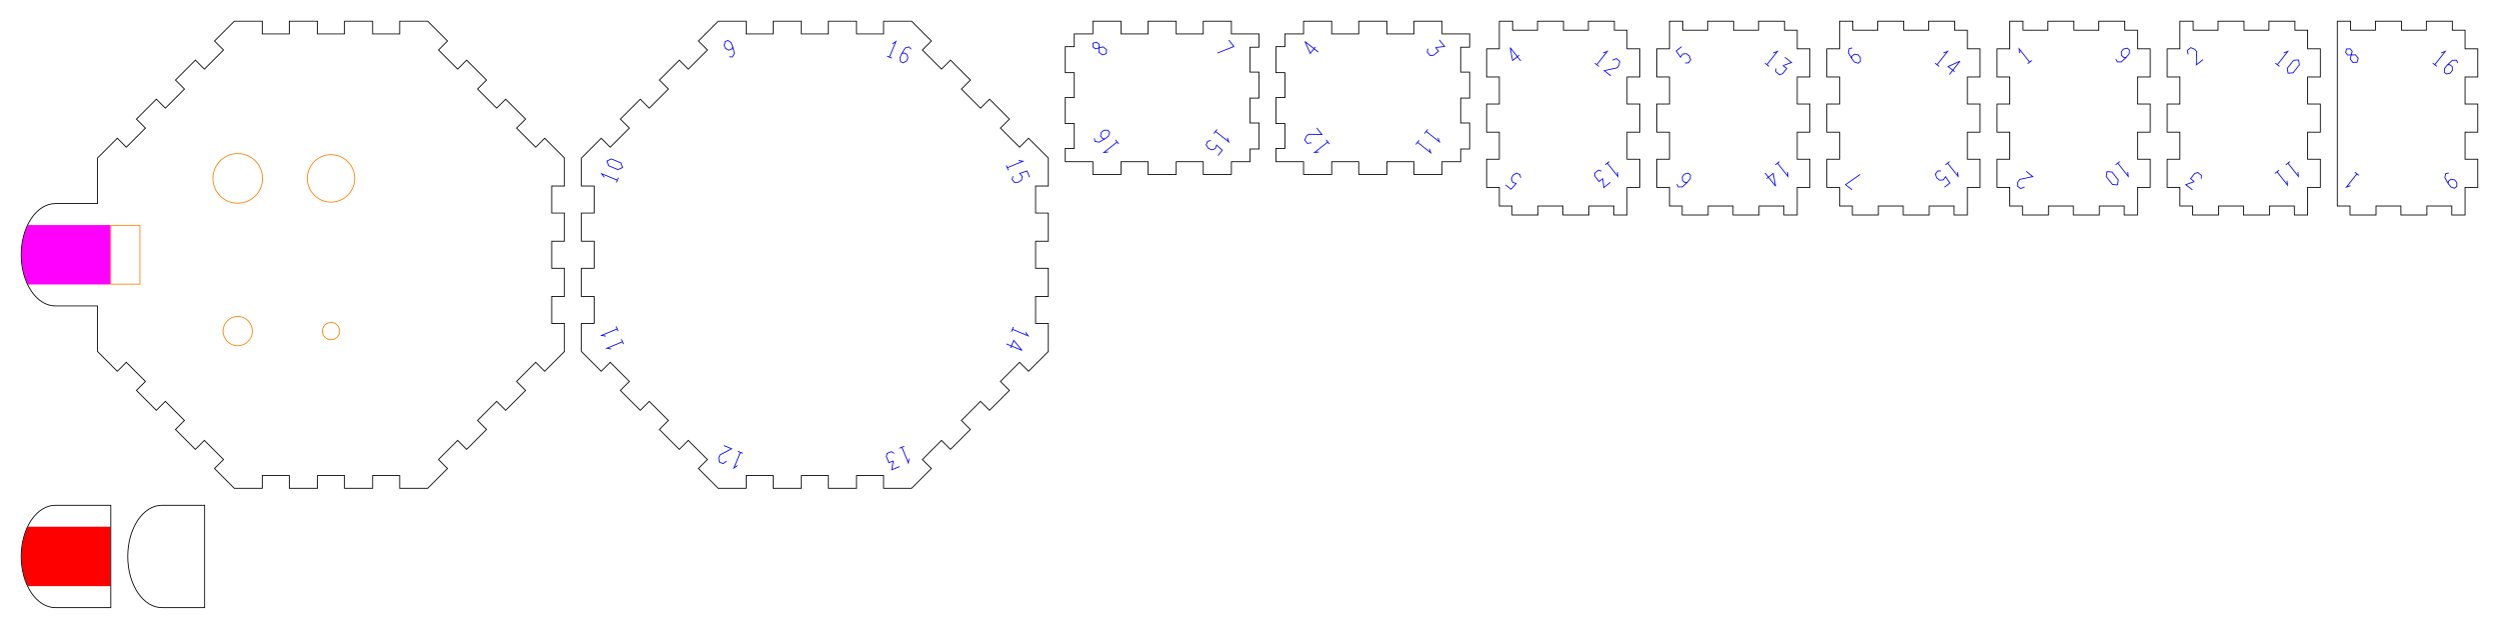
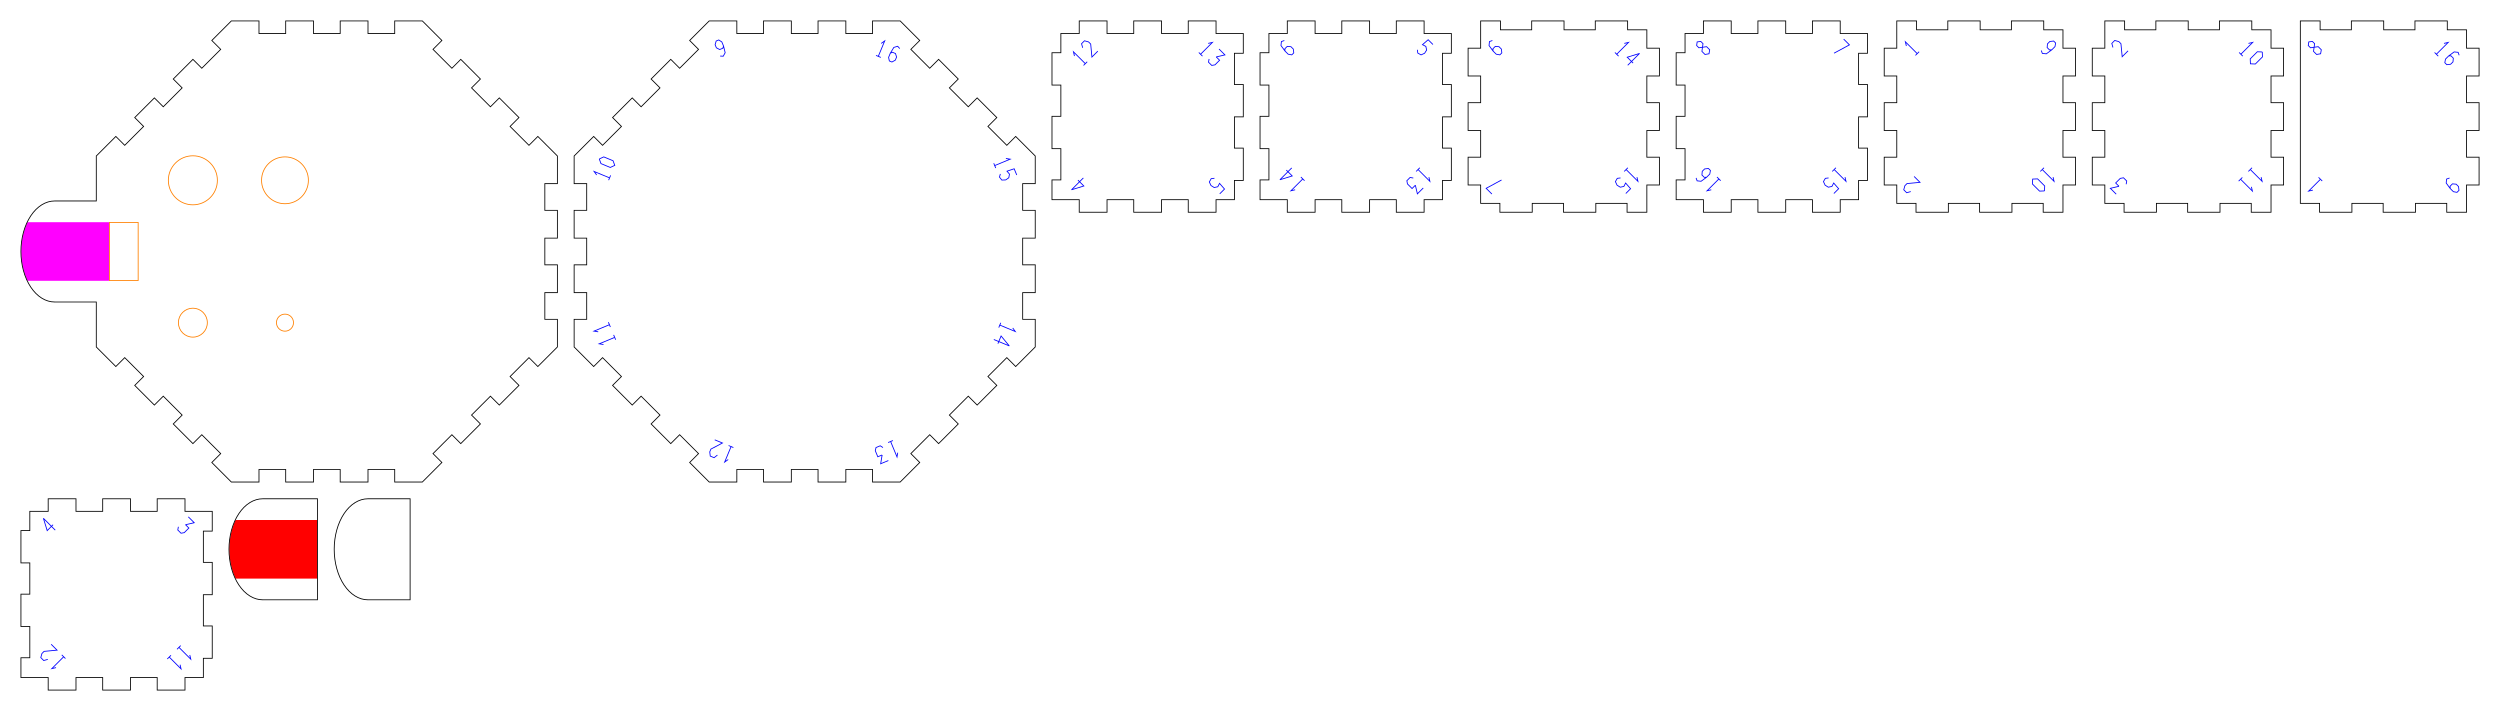
- <svg xmlns="http://www.w3.org/2000/svg" width="589.43mm" height="148.26mm" viewBox="0 0 589.43 148.26">
+ <svg xmlns="http://www.w3.org/2000/svg" width="597.11mm" height="169.82mm" viewBox="0 0 597.11 169.82">
  <g fill="#ff0000" stroke="none">
-     <path d="M 26.065,124.195 L 26.065,138.195 L 6.567,138.195 L 6.390,137.810 L 6.224,137.416 L 6.068,137.012 L 5.922,136.599 L 5.787,136.178 L 5.663,135.749 L 5.551,135.314 L 5.450,134.872 L 5.360,134.425 L 5.282,133.972 L 5.216,133.516 L 5.162,133.056 L 5.119,132.593 L 5.089,132.128 L 5.071,131.662 L 5.065,131.195 L 5.071,130.728 L 5.089,130.262 L 5.119,129.797 L 5.162,129.334 L 5.216,128.874 L 5.282,128.418 L 5.360,127.965 L 5.450,127.518 L 5.551,127.076 L 5.663,126.641 L 5.787,126.212 L 5.922,125.791 L 6.068,125.378 L 6.224,124.974 L 6.390,124.580 L 6.567,124.195 Z" />
+     <path d="M 75.758,124.195 L 75.758,138.195 L 56.261,138.195 L 56.084,137.810 L 55.917,137.416 L 55.761,137.012 L 55.616,136.599 L 55.481,136.178 L 55.357,135.749 L 55.244,135.314 L 55.143,134.872 L 55.054,134.425 L 54.976,133.972 L 54.910,133.516 L 54.855,133.056 L 54.813,132.593 L 54.783,132.128 L 54.765,131.662 L 54.758,131.195 L 54.765,130.728 L 54.783,130.262 L 54.813,129.797 L 54.855,129.334 L 54.910,128.874 L 54.976,128.418 L 55.054,127.965 L 55.143,127.518 L 55.244,127.076 L 55.357,126.641 L 55.481,126.212 L 55.616,125.791 L 55.761,125.378 L 55.917,124.974 L 56.084,124.580 L 56.261,124.195 Z" />
  </g>
  <g fill="#ff00ff" stroke="none">
    <path d="M 26.065,53.065 L 26.065,67.065 L 6.567,67.065 L 6.390,66.680 L 6.224,66.286 L 6.068,65.882 L 5.922,65.469 L 5.787,65.048 L 5.663,64.619 L 5.551,64.184 L 5.450,63.742 L 5.360,63.295 L 5.282,62.842 L 5.216,62.386 L 5.162,61.926 L 5.119,61.463 L 5.089,60.998 L 5.071,60.532 L 5.065,60.065 L 5.071,59.598 L 5.089,59.132 L 5.119,58.667 L 5.162,58.204 L 5.216,57.744 L 5.282,57.288 L 5.360,56.835 L 5.450,56.388 L 5.551,55.946 L 5.663,55.511 L 5.787,55.082 L 5.922,54.661 L 6.068,54.248 L 6.224,53.844 L 6.390,53.450 L 6.567,53.065 Z" />
  </g>
  <g fill="none" stroke="#0000ff" stroke-width="0.2">
    <path d="M 172.002,13.388 L 172.743,13.427 L 173.201,12.588 L 172.817,11.015 L 172.404,10.017 L 171.670,9.542 L 171.052,9.798 L 170.800,10.682 L 171.106,11.421 L 171.894,11.831 L 172.627,11.527 L 172.817,11.015" />
    <path d="M 210.466,10.373 L 211.307,9.769 L 209.776,13.464" />
    <path d="M 209.226,13.236 L 210.372,13.711" />
    <path d="M 214.902,11.604 L 214.406,11.052 L 213.489,11.322 L 212.648,12.705 L 212.234,13.703 L 212.417,14.558 L 213.036,14.814 L 213.838,14.367 L 214.144,13.628 L 213.878,12.782 L 213.144,12.478 L 212.648,12.705" />
    <path d="M 240.252,37.847 L 241.274,38.014 L 237.579,39.545" />
    <path d="M 237.351,38.995 L 237.825,40.141" />
    <path d="M 242.843,41.801 L 242.226,40.311 L 240.515,40.886 L 241.106,41.580 L 240.947,42.452 L 240.210,42.972 L 239.274,43.010 L 238.720,42.300 L 238.926,41.544" />
    <path d="M 241.887,78.336 L 242.491,79.177 L 238.796,77.646" />
    <path d="M 239.024,77.096 L 238.549,78.242" />
    <path d="M 237.370,81.089 L 241.065,82.620 L 239.103,80.250 L 238.344,82.083" />
    <path d="M 214.413,108.122 L 214.246,109.144 L 212.715,105.449" />
    <path d="M 213.265,105.221 L 212.119,105.695" />
    <path d="M 212.178,110.001 L 210.345,110.760 L 210.687,108.670" />
    <path d="M 210.687,108.670 L 209.656,109.097 L 209.059,107.656 L 209.226,106.894 L 210.235,106.476 L 210.892,106.897" />
    <path d="M 173.924,109.757 L 173.083,110.361 L 174.614,106.666" />
    <path d="M 175.164,106.894 L 174.018,106.419" />
    <path d="M 171.352,108.692 L 170.557,109.315 L 169.640,108.935 L 169.519,107.933 L 169.794,107.267 L 172.546,105.809 L 170.713,105.050" />
    <path d="M 144.138,82.283 L 143.116,82.116 L 146.811,80.585" />
    <path d="M 147.039,81.135 L 146.565,79.989" />
    <path d="M 142.882,79.253 L 141.861,79.085 L 145.556,77.555" />
    <path d="M 145.784,78.105 L 145.309,76.959" />
    <path d="M 142.503,41.794 L 141.899,40.953 L 145.594,42.484" />
    <path d="M 145.366,43.034 L 145.841,41.888" />
    <path d="M 143.135,37.968 L 144.206,37.473 L 146.423,38.391 L 146.830,39.499 L 145.759,39.995 L 143.542,39.077 L 143.135,37.968" />
-     <path d="M 259.211,11.295 L 258.372,11.517 L 257.776,11.046 L 257.798,10.179 L 258.637,9.957 L 259.233,10.428 L 259.211,11.295 L 259.190,12.290 L 260.006,12.934 L 260.937,12.659 L 260.990,11.689 L 260.174,11.044 L 259.211,11.295" />
-     <path d="M 289.831,9.440 L 291.030,10.957 L 287.153,12.503" />
-     <path d="M 289.480,32.489 L 289.832,33.463 L 286.693,30.983" />
-     <path d="M 287.062,30.516 L 286.294,31.489" />
-     <path d="M 287.291,36.679 L 288.291,35.414 L 286.955,34.201 L 286.637,35.055 L 285.799,35.342 L 284.985,34.952 L 284.495,34.153 L 284.844,33.323 L 285.605,33.134" />
-     <path d="M 261.382,35.841 L 260.353,35.959 L 263.492,33.479" />
-     <path d="M 263.861,33.946 L 263.092,32.973" />
-     <path d="M 258.110,32.603 L 258.274,33.327 L 259.206,33.539 L 260.615,32.741 L 261.462,32.072 L 261.720,31.236 L 261.305,30.711 L 260.386,30.710 L 259.759,31.206 L 259.579,32.075 L 260.071,32.697 L 260.615,32.741" />
-     <path d="M 310.938,12.270 L 307.799,9.790 L 309.042,12.605 L 310.272,11.048" />
-     <path d="M 339.494,9.401 L 340.724,10.957 L 338.619,11.198" />
-     <path d="M 338.619,11.198 L 339.311,12.073 L 338.087,13.040 L 337.308,13.087 L 336.632,12.231 L 336.857,11.484" />
-     <path d="M 339.173,32.489 L 339.525,33.463 L 336.387,30.983" />
-     <path d="M 336.756,30.516 L 335.987,31.489" />
-     <path d="M 337.140,35.063 L 337.492,36.037 L 334.353,33.557" />
-     <path d="M 334.722,33.090 L 333.954,34.063" />
-     <path d="M 311.076,35.841 L 310.047,35.959 L 313.185,33.479" />
-     <path d="M 313.554,33.946 L 312.786,32.973" />
-     <path d="M 309.350,33.657 L 308.352,33.813 L 307.737,33.035 L 308.120,32.100 L 308.685,31.654 L 311.798,31.723 L 310.568,30.166" />
-     <path d="M 358.695,14.370 L 356.215,11.231 L 356.773,14.257 L 358.330,13.027" />
-     <path d="M 378.136,12.474 L 379.110,12.121 L 376.630,15.260" />
-     <path d="M 376.163,14.891 L 377.136,15.660" />
-     <path d="M 380.321,14.200 L 381.256,13.817 L 382.034,14.432 L 381.878,15.430 L 381.431,15.995 L 378.387,16.648 L 379.943,17.878" />
-     <path d="M 381.488,40.571 L 381.606,41.600 L 379.126,38.461" />
-     <path d="M 379.593,38.093 L 378.620,38.861" />
-     <path d="M 379.849,42.988 L 378.293,44.218 L 378.052,42.114" />
-     <path d="M 378.052,42.114 L 377.177,42.805 L 376.210,41.581 L 376.163,40.802 L 377.019,40.126 L 377.766,40.351" />
-     <path d="M 355.145,43.617 L 356.410,44.616 L 357.623,43.281 L 356.768,42.962 L 356.482,42.125 L 356.872,41.311 L 357.671,40.820 L 358.500,41.170 L 358.689,41.931" />
-     <path d="M 396.637,11.000 L 395.372,12.000 L 396.391,13.489 L 396.898,12.731 L 397.780,12.647 L 398.481,13.214 L 398.774,14.104 L 398.241,14.831 L 397.457,14.839" />
-     <path d="M 418.266,12.474 L 419.240,12.121 L 416.760,15.260" />
-     <path d="M 416.293,14.891 L 417.266,15.660" />
-     <path d="M 420.996,13.509 L 422.553,14.739 L 420.561,15.460" />
-     <path d="M 420.561,15.460 L 421.437,16.152 L 420.470,17.376 L 419.723,17.601 L 418.867,16.925 L 418.913,16.146" />
-     <path d="M 421.618,40.571 L 421.736,41.600 L 419.256,38.461" />
-     <path d="M 419.723,38.093 L 418.750,38.861" />
-     <path d="M 416.332,40.772 L 418.812,43.910 L 418.254,40.884 L 416.698,42.114" />
-     <path d="M 395.532,43.412 L 395.859,44.078 L 396.815,44.069 L 398.001,42.967 L 398.671,42.120 L 398.728,41.247 L 398.202,40.832 L 397.308,41.043 L 396.812,41.671 L 396.838,42.558 L 397.461,43.050 L 398.001,42.967" />
-     <path d="M 436.907,11.298 L 436.183,11.462 L 435.972,12.394 L 436.769,13.803 L 437.438,14.650 L 438.274,14.908 L 438.799,14.493 L 438.801,13.574 L 438.305,12.946 L 437.436,12.766 L 436.813,13.258 L 436.769,13.803" />
-     <path d="M 458.396,12.474 L 459.370,12.121 L 456.890,15.260" />
-     <path d="M 456.423,14.891 L 457.396,15.660" />
-     <path d="M 459.814,17.570 L 462.294,14.432 L 459.479,15.674 L 461.036,16.904" />
-     <path d="M 461.748,40.571 L 461.866,41.600 L 459.386,38.461" />
-     <path d="M 459.853,38.093 L 458.880,38.861" />
-     <path d="M 458.650,44.141 L 459.915,43.142 L 458.896,41.652 L 458.389,42.410 L 457.507,42.495 L 456.806,41.927 L 456.514,41.037 L 457.046,40.310 L 457.830,40.303" />
-     <path d="M 436.826,44.739 L 435.308,43.540 L 438.722,41.139" />
-     <path d="M 476.372,12.536 L 476.255,11.508 L 478.735,14.646" />
-     <path d="M 478.268,15.015 L 479.241,14.247" />
-     <path d="M 499.084,13.934 L 499.411,14.600 L 500.367,14.591 L 501.553,13.489 L 502.223,12.642 L 502.280,11.769 L 501.754,11.354 L 500.860,11.565 L 500.364,12.193 L 500.390,13.080 L 501.013,13.572 L 501.553,13.489" />
-     <path d="M 501.878,40.571 L 501.996,41.600 L 499.516,38.461" />
-     <path d="M 499.983,38.093 L 499.010,38.861" />
-     <path d="M 499.461,43.603 L 498.284,43.513 L 496.796,41.630 L 496.981,40.464 L 498.158,40.554 L 499.646,42.437 L 499.461,43.603" />
-     <path d="M 477.540,44.080 L 476.605,44.463 L 475.827,43.848 L 475.983,42.850 L 476.430,42.285 L 479.474,41.631 L 477.918,40.401" />
-     <path d="M 516.113,12.844 L 515.957,11.846 L 516.735,11.231 L 517.670,11.614 L 518.116,12.179 L 518.048,15.292 L 519.604,14.062" />
-     <path d="M 538.656,12.474 L 539.630,12.121 L 537.150,15.260" />
-     <path d="M 536.683,14.891 L 537.656,15.660" />
-     <path d="M 542.165,14.124 L 542.350,15.290 L 540.862,17.173 L 539.685,17.263 L 539.500,16.097 L 540.988,14.214 L 542.165,14.124" />
-     <path d="M 542.008,40.571 L 542.126,41.600 L 539.646,38.461" />
-     <path d="M 540.113,38.093 L 539.140,38.861" />
-     <path d="M 539.435,42.605 L 539.552,43.633 L 537.072,40.495" />
-     <path d="M 537.539,40.126 L 536.566,40.895" />
-     <path d="M 517.124,44.770 L 515.568,43.540 L 517.559,42.820" />
-     <path d="M 517.559,42.820 L 516.684,42.128 L 517.651,40.904 L 518.398,40.678 L 519.254,41.355 L 519.207,42.134" />
-     <path d="M 554.592,12.951 L 553.725,12.973 L 553.254,12.377 L 553.476,11.538 L 554.343,11.516 L 554.814,12.112 L 554.592,12.951 L 554.341,13.914 L 554.986,14.730 L 555.956,14.677 L 556.231,13.746 L 555.587,12.930 L 554.592,12.951" />
-     <path d="M 575.786,12.474 L 576.760,12.121 L 574.280,15.260" />
-     <path d="M 573.813,14.891 L 574.786,15.660" />
-     <path d="M 579.719,14.867 L 579.392,14.201 L 578.436,14.211 L 577.250,15.312 L 576.580,16.160 L 576.523,17.032 L 577.048,17.447 L 577.942,17.236 L 578.438,16.608 L 578.412,15.721 L 577.790,15.229 L 577.250,15.312" />
-     <path d="M 577.589,40.776 L 576.865,40.940 L 576.654,41.872 L 577.451,43.281 L 578.120,44.128 L 578.956,44.386 L 579.481,43.971 L 579.483,43.052 L 578.987,42.424 L 578.118,42.244 L 577.495,42.736 L 577.451,43.281" />
-     <path d="M 554.411,43.772 L 553.437,44.124 L 555.917,40.986" />
-     <path d="M 556.384,41.355 L 555.411,40.586" />
+     <path d="M 256.624,13.385 L 256.388,12.377 L 259.216,15.206" />
+     <path d="M 258.796,15.626 L 259.672,14.750" />
+     <path d="M 258.593,11.417 L 258.321,10.444 L 259.023,9.742 L 259.996,10.014 L 260.505,10.523 L 260.799,13.623 L 262.202,12.220" />
+     <path d="M 288.568,10.364 L 289.576,10.128 L 286.748,12.956" />
+     <path d="M 286.327,12.536 L 287.204,13.412" />
+     <path d="M 291.159,11.711 L 292.562,13.114 L 290.500,13.597" />
+     <path d="M 290.500,13.597 L 291.289,14.386 L 290.186,15.490 L 289.418,15.626 L 288.646,14.855 L 288.783,14.087" />
+     <path d="M 291.325,46.293 L 292.465,45.153 L 291.280,43.792 L 290.864,44.604 L 289.999,44.791 L 289.236,44.309 L 288.842,43.459 L 289.286,42.675 L 290.064,42.576" />
+     <path d="M 258.752,42.500 L 255.924,45.328 L 258.864,44.422 L 257.461,43.019" />
+     <path d="M 306.755,9.680 L 306.056,9.927 L 305.954,10.877 L 306.910,12.184 L 307.674,12.948 L 308.533,13.106 L 309.007,12.633 L 308.901,11.720 L 308.335,11.154 L 307.451,11.077 L 306.890,11.638 L 306.910,12.184" />
+     <path d="M 342.246,10.628 L 341.106,9.488 L 339.746,10.674 L 340.558,11.089 L 340.744,11.955 L 340.262,12.717 L 339.412,13.112 L 338.629,12.668 L 338.530,11.890" />
+     <path d="M 341.283,42.308 L 341.519,43.316 L 338.691,40.488" />
+     <path d="M 339.111,40.067 L 338.235,40.944" />
+     <path d="M 339.936,44.899 L 338.533,46.302 L 338.050,44.240" />
+     <path d="M 338.050,44.240 L 337.261,45.029 L 336.157,43.926 L 336.021,43.158 L 336.792,42.386 L 337.560,42.523" />
+     <path d="M 309.339,45.329 L 308.331,45.566 L 311.159,42.737" />
+     <path d="M 311.580,43.158 L 310.703,42.281" />
+     <path d="M 308.524,40.102 L 305.696,42.931 L 308.636,42.024 L 307.233,40.621" />
+     <path d="M 356.449,9.680 L 355.749,9.927 L 355.647,10.877 L 356.603,12.184 L 357.367,12.948 L 358.227,13.106 L 358.700,12.633 L 358.595,11.720 L 358.029,11.154 L 357.145,11.077 L 356.584,11.638 L 356.603,12.184" />
+     <path d="M 387.955,10.364 L 388.963,10.128 L 386.135,12.956" />
+     <path d="M 385.714,12.536 L 386.591,13.412" />
+     <path d="M 388.770,15.591 L 391.598,12.763 L 388.658,13.669 L 390.061,15.072" />
+     <path d="M 390.976,42.308 L 391.213,43.316 L 388.384,40.488" />
+     <path d="M 388.805,40.067 L 387.928,40.944" />
+     <path d="M 388.315,46.214 L 389.454,45.075 L 388.269,43.714 L 387.853,44.526 L 386.988,44.712 L 386.225,44.231 L 385.831,43.380 L 386.275,42.597 L 387.053,42.498" />
+     <path d="M 356.328,46.345 L 354.960,44.978 L 358.630,42.991" />
+     <path d="M 406.628,11.287 L 405.769,11.411 L 405.232,10.873 L 405.355,10.015 L 406.214,9.891 L 406.751,10.429 L 406.628,11.287 L 406.491,12.273 L 407.226,13.008 L 408.183,12.843 L 408.349,11.886 L 407.613,11.150 L 406.628,11.287" />
+     <path d="M 440.353,9.348 L 441.721,10.716 L 438.051,12.703" />
+     <path d="M 440.670,42.308 L 440.906,43.316 L 438.078,40.488" />
+     <path d="M 438.498,40.067 L 437.622,40.944" />
+     <path d="M 438.008,46.214 L 439.148,45.075 L 437.963,43.714 L 437.547,44.526 L 436.681,44.712 L 435.919,44.231 L 435.525,43.380 L 435.969,42.597 L 436.747,42.498" />
+     <path d="M 408.726,45.329 L 407.718,45.566 L 410.546,42.737" />
+     <path d="M 410.967,43.158 L 410.090,42.281" />
+     <path d="M 405.098,42.494 L 405.346,43.194 L 406.296,43.295 L 407.603,42.339 L 408.366,41.576 L 408.525,40.716 L 408.051,40.242 L 407.139,40.348 L 406.573,40.914 L 406.496,41.798 L 407.057,42.359 L 407.603,42.339" />
+     <path d="M 455.320,10.988 L 455.084,9.979 L 457.912,12.808" />
+     <path d="M 457.491,13.229 L 458.368,12.352" />
+     <path d="M 487.550,12.056 L 487.797,12.755 L 488.747,12.857 L 490.054,11.901 L 490.818,11.137 L 490.976,10.278 L 490.502,9.804 L 489.590,9.910 L 489.024,10.476 L 488.947,11.360 L 489.508,11.921 L 490.054,11.901" />
+     <path d="M 490.363,42.308 L 490.600,43.316 L 487.771,40.488" />
+     <path d="M 488.192,40.067 L 487.315,40.944" />
+     <path d="M 488.315,45.601 L 487.136,45.649 L 485.439,43.952 L 485.487,42.772 L 486.666,42.724 L 488.363,44.421 L 488.315,45.601" />
+     <path d="M 456.372,45.758 L 455.399,46.030 L 454.698,45.328 L 454.969,44.355 L 455.478,43.846 L 458.578,43.552 L 457.175,42.149" />
+     <path d="M 504.663,11.338 L 504.391,10.365 L 505.093,9.664 L 506.066,9.935 L 506.575,10.444 L 506.869,13.544 L 508.272,12.142" />
+     <path d="M 537.036,10.364 L 538.044,10.128 L 535.215,12.956" />
+     <path d="M 534.795,12.536 L 535.671,13.412" />
+     <path d="M 540.328,12.412 L 540.376,13.592 L 538.679,15.289 L 537.500,15.241 L 537.452,14.061 L 539.149,12.364 L 540.328,12.412" />
+     <path d="M 540.057,42.308 L 540.293,43.316 L 537.465,40.488" />
+     <path d="M 537.885,40.067 L 537.009,40.944" />
+     <path d="M 537.737,44.628 L 537.974,45.636 L 535.145,42.807" />
+     <path d="M 535.566,42.386 L 534.689,43.263" />
+     <path d="M 505.443,46.380 L 504.041,44.978 L 506.102,44.494" />
+     <path d="M 506.102,44.494 L 505.313,43.705 L 506.416,42.602 L 507.185,42.465 L 507.956,43.236 L 507.819,44.005" />
+     <path d="M 552.708,11.287 L 551.850,11.411 L 551.312,10.873 L 551.435,10.015 L 552.294,9.891 L 552.832,10.429 L 552.708,11.287 L 552.571,12.273 L 553.307,13.008 L 554.264,12.843 L 554.429,11.886 L 553.694,11.150 L 552.708,11.287" />
+     <path d="M 583.729,10.364 L 584.737,10.128 L 581.909,12.956" />
+     <path d="M 581.488,12.536 L 582.365,13.412" />
+     <path d="M 587.356,13.200 L 587.109,12.500 L 586.159,12.398 L 584.852,13.354 L 584.088,14.118 L 583.930,14.978 L 584.404,15.451 L 585.316,15.345 L 585.882,14.780 L 585.959,13.895 L 585.398,13.334 L 584.852,13.354" />
+     <path d="M 585.059,42.516 L 584.359,42.763 L 584.257,43.713 L 585.213,45.020 L 585.977,45.784 L 586.837,45.942 L 587.310,45.469 L 587.205,44.556 L 586.639,43.990 L 585.755,43.913 L 585.194,44.474 L 585.213,45.020" />
+     <path d="M 552.408,45.407 L 551.400,45.644 L 554.229,42.815" />
+     <path d="M 554.650,43.236 L 553.773,42.360" />
+     <path d="M 13.194,126.622 L 10.365,123.794 L 11.271,126.734 L 12.674,125.331" />
+     <path d="M 44.978,123.443 L 46.380,124.846 L 44.318,125.330" />
+     <path d="M 44.318,125.330 L 45.108,126.119 L 44.005,127.222 L 43.236,127.359 L 42.465,126.587 L 42.602,125.819" />
+     <path d="M 45.329,156.438 L 45.566,157.446 L 42.737,154.618" />
+     <path d="M 43.158,154.197 L 42.281,155.074" />
+     <path d="M 43.010,158.758 L 43.246,159.766 L 40.418,156.937" />
+     <path d="M 40.839,156.516 L 39.962,157.393" />
+     <path d="M 13.385,159.459 L 12.377,159.696 L 15.206,156.867" />
+     <path d="M 15.626,157.288 L 14.750,156.411" />
+     <path d="M 11.417,157.491 L 10.444,157.762 L 9.742,157.061 L 10.014,156.088 L 10.523,155.578 L 13.623,155.284 L 12.220,153.881" />
  </g>
  <g fill="none" stroke="#ff8000" stroke-width="0.2">
    <path d="M 26.130,53.130 L 33.000,53.130 L 33.000,67.000 L 26.130,67.000 Z" />
-     <circle cx="78.065" cy="78.065" r="2.036" />
-     <circle cx="56.065" cy="78.065" r="3.456" />
-     <circle cx="56.065" cy="42.065" r="5.855" />
-     <circle cx="78.065" cy="42.065" r="5.593" />
+     <circle cx="68.065" cy="77.065" r="2.036" />
+     <circle cx="46.065" cy="77.065" r="3.456" />
+     <circle cx="46.065" cy="43.065" r="5.855" />
+     <circle cx="68.065" cy="43.065" r="5.593" />
  </g>
  <g fill="none" stroke="#000000" stroke-width="0.2">
    <path d="M 55.256,115.130 L 61.857,115.130 L 61.857,112.130 L 68.236,112.130 L 68.236,115.130 L 74.875,115.130 L 74.875,112.130 L 81.255,112.130 L 81.255,115.130 L 87.894,115.130 L 87.894,112.130 L 94.273,112.130 L 94.273,115.130 L 100.874,115.130 L 105.541,110.462 L 103.420,108.341 L 107.931,103.830 L 110.052,105.952 L 114.746,101.257 L 112.625,99.136 L 117.136,94.625 L 119.257,96.746 L 123.952,92.052 L 121.830,89.931 L 126.341,85.420 L 128.462,87.541 L 133.130,82.874 L 133.130,76.273 L 130.130,76.273 L 130.130,69.894 L 133.130,69.894 L 133.130,63.255 L 130.130,63.255 L 130.130,56.875 L 133.130,56.875 L 133.130,50.236 L 130.130,50.236 L 130.130,43.857 L 133.130,43.857 L 133.130,37.256 L 128.462,32.589 L 126.341,34.710 L 121.830,30.199 L 123.952,28.078 L 119.257,23.384 L 117.136,25.505 L 112.625,20.994 L 114.746,18.873 L 110.052,14.178 L 107.931,16.300 L 103.420,11.789 L 105.541,9.668 L 100.874,5.000 L 94.273,5.000 L 94.273,8.000 L 87.894,8.000 L 87.894,5.000 L 81.255,5.000 L 81.255,8.000 L 74.875,8.000 L 74.875,5.000 L 68.236,5.000 L 68.236,8.000 L 61.857,8.000 L 61.857,5.000 L 55.256,5.000 L 50.589,9.668 L 52.710,11.789 L 48.199,16.300 L 46.078,14.178 L 41.384,18.873 L 43.505,20.994 L 38.994,25.505 L 36.873,23.384 L 32.178,28.078 L 34.300,30.199 L 29.789,34.710 L 27.668,32.589 L 23.000,37.256 L 23.000,48.000 L 13.063,48.000 L 12.271,48.058 L 11.486,48.233 L 10.716,48.522 L 9.969,48.923 L 9.253,49.431 L 8.574,50.041 L 7.939,50.748 L 7.354,51.544 L 6.824,52.421 L 6.354,53.372 L 5.948,54.386 L 5.611,55.455 L 5.346,56.569 L 5.154,57.715 L 5.039,58.885 L 5.000,60.065 L 5.039,61.245 L 5.154,62.415 L 5.346,63.561 L 5.611,64.675 L 5.948,65.744 L 6.354,66.758 L 6.824,67.709 L 7.354,68.586 L 7.939,69.382 L 8.574,70.089 L 9.253,70.699 L 9.969,71.207 L 10.716,71.608 L 11.486,71.897 L 12.271,72.072 L 13.063,72.130 L 23.000,72.130 L 23.000,82.874 L 27.668,87.541 L 29.789,85.420 L 34.300,89.931 L 32.178,92.052 L 36.873,96.746 L 38.994,94.625 L 43.505,99.136 L 41.384,101.257 L 46.078,105.952 L 48.199,103.830 L 52.710,108.341 L 50.589,110.462 Z" />
    <path d="M 169.386,5.000 L 175.987,5.000 L 175.987,8.000 L 182.366,8.000 L 182.366,5.000 L 189.005,5.000 L 189.005,8.000 L 195.385,8.000 L 195.385,5.000 L 202.024,5.000 L 202.024,8.000 L 208.403,8.000 L 208.403,5.000 L 215.004,5.000 L 219.671,9.668 L 217.550,11.789 L 222.061,16.300 L 224.182,14.178 L 228.876,18.873 L 226.755,20.994 L 231.266,25.505 L 233.387,23.384 L 238.082,28.078 L 235.960,30.199 L 240.471,34.710 L 242.592,32.589 L 247.260,37.256 L 247.260,43.857 L 244.260,43.857 L 244.260,50.236 L 247.260,50.236 L 247.260,56.875 L 244.260,56.875 L 244.260,63.255 L 247.260,63.255 L 247.260,69.894 L 244.260,69.894 L 244.260,76.273 L 247.260,76.273 L 247.260,82.874 L 242.592,87.541 L 240.471,85.420 L 235.960,89.931 L 238.082,92.052 L 233.387,96.746 L 231.266,94.625 L 226.755,99.136 L 228.876,101.257 L 224.182,105.952 L 222.061,103.830 L 217.550,108.341 L 219.671,110.462 L 215.004,115.130 L 208.403,115.130 L 208.403,112.130 L 202.024,112.130 L 202.024,115.130 L 195.385,115.130 L 195.385,112.130 L 189.005,112.130 L 189.005,115.130 L 182.366,115.130 L 182.366,112.130 L 175.987,112.130 L 175.987,115.130 L 169.386,115.130 L 164.719,110.462 L 166.840,108.341 L 162.329,103.830 L 160.208,105.952 L 155.514,101.257 L 157.635,99.136 L 153.124,94.625 L 151.003,96.746 L 146.308,92.052 L 148.430,89.931 L 143.919,85.420 L 141.798,87.541 L 137.130,82.874 L 137.130,76.273 L 140.130,76.273 L 140.130,69.894 L 137.130,69.894 L 137.130,63.255 L 140.130,63.255 L 140.130,56.875 L 137.130,56.875 L 137.130,50.236 L 140.130,50.236 L 140.130,43.857 L 137.130,43.857 L 137.130,37.256 L 141.798,32.589 L 143.919,34.710 L 148.430,30.199 L 146.308,28.078 L 151.003,23.384 L 153.124,25.505 L 157.635,20.994 L 155.514,18.873 L 160.208,14.178 L 162.329,16.300 L 166.840,11.789 L 164.719,9.668 Z" />
-     <path d="M 253.381,8.000 L 257.769,8.000 L 257.769,5.000 L 264.408,5.000 L 264.408,8.000 L 270.787,8.000 L 270.787,5.000 L 277.426,5.000 L 277.426,8.000 L 283.805,8.000 L 283.805,5.000 L 290.444,5.000 L 290.444,8.000 L 296.953,8.000 L 296.953,11.130 L 294.832,11.130 L 294.832,17.000 L 296.953,17.000 L 296.953,23.130 L 294.832,23.130 L 294.832,29.000 L 296.953,29.000 L 296.953,35.130 L 294.832,35.130 L 294.832,38.130 L 290.444,38.130 L 290.444,41.130 L 283.805,41.130 L 283.805,38.130 L 277.426,38.130 L 277.426,41.130 L 270.787,41.130 L 270.787,38.130 L 264.408,38.130 L 264.408,41.130 L 257.769,41.130 L 257.769,38.130 L 251.260,38.130 L 251.260,35.000 L 253.381,35.000 L 253.381,29.130 L 251.260,29.130 L 251.260,23.000 L 253.381,23.000 L 253.381,17.130 L 251.260,17.130 L 251.260,11.000 L 253.381,11.000 Z" />
-     <path d="M 303.075,8.000 L 307.463,8.000 L 307.463,5.000 L 314.102,5.000 L 314.102,8.000 L 320.481,8.000 L 320.481,5.000 L 327.120,5.000 L 327.120,8.000 L 333.499,8.000 L 333.499,5.000 L 340.138,5.000 L 340.138,8.000 L 346.647,8.000 L 346.647,11.130 L 344.526,11.130 L 344.526,17.000 L 346.647,17.000 L 346.647,23.130 L 344.526,23.130 L 344.526,29.000 L 346.647,29.000 L 346.647,35.130 L 344.526,35.130 L 344.526,38.130 L 340.138,38.130 L 340.138,41.130 L 333.499,41.130 L 333.499,38.130 L 327.120,38.130 L 327.120,41.130 L 320.481,41.130 L 320.481,38.130 L 314.102,38.130 L 314.102,41.130 L 307.463,41.130 L 307.463,38.130 L 300.953,38.130 L 300.953,35.000 L 303.075,35.000 L 303.075,29.130 L 300.953,29.130 L 300.953,23.000 L 303.075,23.000 L 303.075,17.130 L 300.953,17.130 L 300.953,11.000 L 303.075,11.000 Z" />
-     <path d="M 353.647,5.000 L 356.777,5.000 L 356.777,7.121 L 362.647,7.121 L 362.647,5.000 L 368.777,5.000 L 368.777,7.121 L 374.647,7.121 L 374.647,5.000 L 380.777,5.000 L 380.777,7.121 L 383.777,7.121 L 383.777,11.509 L 386.777,11.509 L 386.777,18.148 L 383.777,18.148 L 383.777,24.527 L 386.777,24.527 L 386.777,31.166 L 383.777,31.166 L 383.777,37.545 L 386.777,37.545 L 386.777,44.184 L 383.777,44.184 L 383.777,50.693 L 380.647,50.693 L 380.647,48.572 L 374.777,48.572 L 374.777,50.693 L 368.647,50.693 L 368.647,48.572 L 362.777,48.572 L 362.777,50.693 L 356.647,50.693 L 356.647,48.572 L 353.647,48.572 L 353.647,44.184 L 350.647,44.184 L 350.647,37.545 L 353.647,37.545 L 353.647,31.166 L 350.647,31.166 L 350.647,24.527 L 353.647,24.527 L 353.647,18.148 L 350.647,18.148 L 350.647,11.509 L 353.647,11.509 Z" />
-     <path d="M 393.777,5.000 L 396.907,5.000 L 396.907,7.121 L 402.777,7.121 L 402.777,5.000 L 408.907,5.000 L 408.907,7.121 L 414.777,7.121 L 414.777,5.000 L 420.907,5.000 L 420.907,7.121 L 423.907,7.121 L 423.907,11.509 L 426.907,11.509 L 426.907,18.148 L 423.907,18.148 L 423.907,24.527 L 426.907,24.527 L 426.907,31.166 L 423.907,31.166 L 423.907,37.545 L 426.907,37.545 L 426.907,44.184 L 423.907,44.184 L 423.907,50.693 L 420.777,50.693 L 420.777,48.572 L 414.907,48.572 L 414.907,50.693 L 408.777,50.693 L 408.777,48.572 L 402.907,48.572 L 402.907,50.693 L 396.777,50.693 L 396.777,48.572 L 393.777,48.572 L 393.777,44.184 L 390.777,44.184 L 390.777,37.545 L 393.777,37.545 L 393.777,31.166 L 390.777,31.166 L 390.777,24.527 L 393.777,24.527 L 393.777,18.148 L 390.777,18.148 L 390.777,11.509 L 393.777,11.509 Z" />
-     <path d="M 433.907,5.000 L 437.037,5.000 L 437.037,7.121 L 442.907,7.121 L 442.907,5.000 L 449.037,5.000 L 449.037,7.121 L 454.907,7.121 L 454.907,5.000 L 461.037,5.000 L 461.037,7.121 L 464.037,7.121 L 464.037,11.509 L 467.037,11.509 L 467.037,18.148 L 464.037,18.148 L 464.037,24.527 L 467.037,24.527 L 467.037,31.166 L 464.037,31.166 L 464.037,37.545 L 467.037,37.545 L 467.037,44.184 L 464.037,44.184 L 464.037,50.693 L 460.907,50.693 L 460.907,48.572 L 455.037,48.572 L 455.037,50.693 L 448.907,50.693 L 448.907,48.572 L 443.037,48.572 L 443.037,50.693 L 436.907,50.693 L 436.907,48.572 L 433.907,48.572 L 433.907,44.184 L 430.907,44.184 L 430.907,37.545 L 433.907,37.545 L 433.907,31.166 L 430.907,31.166 L 430.907,24.527 L 433.907,24.527 L 433.907,18.148 L 430.907,18.148 L 430.907,11.509 L 433.907,11.509 Z" />
-     <path d="M 474.037,5.000 L 477.167,5.000 L 477.167,7.121 L 483.037,7.121 L 483.037,5.000 L 489.167,5.000 L 489.167,7.121 L 495.037,7.121 L 495.037,5.000 L 501.167,5.000 L 501.167,7.121 L 504.167,7.121 L 504.167,11.509 L 507.167,11.509 L 507.167,18.148 L 504.167,18.148 L 504.167,24.527 L 507.167,24.527 L 507.167,31.166 L 504.167,31.166 L 504.167,37.545 L 507.167,37.545 L 507.167,44.184 L 504.167,44.184 L 504.167,50.693 L 501.037,50.693 L 501.037,48.572 L 495.167,48.572 L 495.167,50.693 L 489.037,50.693 L 489.037,48.572 L 483.167,48.572 L 483.167,50.693 L 477.037,50.693 L 477.037,48.572 L 474.037,48.572 L 474.037,44.184 L 471.037,44.184 L 471.037,37.545 L 474.037,37.545 L 474.037,31.166 L 471.037,31.166 L 471.037,24.527 L 474.037,24.527 L 474.037,18.148 L 471.037,18.148 L 471.037,11.509 L 474.037,11.509 Z" />
-     <path d="M 514.167,5.000 L 517.297,5.000 L 517.297,7.121 L 523.167,7.121 L 523.167,5.000 L 529.297,5.000 L 529.297,7.121 L 535.167,7.121 L 535.167,5.000 L 541.297,5.000 L 541.297,7.121 L 544.297,7.121 L 544.297,11.509 L 547.297,11.509 L 547.297,18.148 L 544.297,18.148 L 544.297,24.527 L 547.297,24.527 L 547.297,31.166 L 544.297,31.166 L 544.297,37.545 L 547.297,37.545 L 547.297,44.184 L 544.297,44.184 L 544.297,50.693 L 541.167,50.693 L 541.167,48.572 L 535.297,48.572 L 535.297,50.693 L 529.167,50.693 L 529.167,48.572 L 523.297,48.572 L 523.297,50.693 L 517.167,50.693 L 517.167,48.572 L 514.167,48.572 L 514.167,44.184 L 511.167,44.184 L 511.167,37.545 L 514.167,37.545 L 514.167,31.166 L 511.167,31.166 L 511.167,24.527 L 514.167,24.527 L 514.167,18.148 L 511.167,18.148 L 511.167,11.509 L 514.167,11.509 Z" />
-     <path d="M 551.297,5.000 L 554.427,5.000 L 554.427,7.121 L 560.297,7.121 L 560.297,5.000 L 566.427,5.000 L 566.427,7.121 L 572.297,7.121 L 572.297,5.000 L 578.427,5.000 L 578.427,7.121 L 581.427,7.121 L 581.427,11.509 L 584.427,11.509 L 584.427,18.148 L 581.427,18.148 L 581.427,24.527 L 584.427,24.527 L 584.427,31.166 L 581.427,31.166 L 581.427,37.545 L 584.427,37.545 L 584.427,44.184 L 581.427,44.184 L 581.427,50.693 L 578.297,50.693 L 578.297,48.572 L 572.427,48.572 L 572.427,50.693 L 566.297,50.693 L 566.297,48.572 L 560.427,48.572 L 560.427,50.693 L 554.297,50.693 L 554.297,48.572 L 551.297,48.572 Z" />
-     <path d="M 26.130,119.130 L 26.130,143.260 L 13.063,143.260 L 12.271,143.202 L 11.486,143.027 L 10.716,142.738 L 9.969,142.337 L 9.253,141.829 L 8.574,141.219 L 7.939,140.512 L 7.354,139.716 L 6.824,138.839 L 6.354,137.888 L 5.948,136.874 L 5.611,135.805 L 5.346,134.691 L 5.154,133.545 L 5.039,132.375 L 5.000,131.195 L 5.039,130.015 L 5.154,128.845 L 5.346,127.699 L 5.611,126.585 L 5.948,125.516 L 6.354,124.502 L 6.824,123.551 L 7.354,122.674 L 7.939,121.878 L 8.574,121.171 L 9.253,120.561 L 9.969,120.053 L 10.716,119.652 L 11.486,119.363 L 12.271,119.188 L 13.063,119.130 Z" />
-     <path d="M 48.260,119.130 L 48.260,143.260 L 38.193,143.260 L 37.401,143.202 L 36.616,143.027 L 35.846,142.738 L 35.099,142.337 L 34.383,141.829 L 33.704,141.219 L 33.069,140.512 L 32.484,139.716 L 31.954,138.839 L 31.484,137.888 L 31.078,136.874 L 30.741,135.805 L 30.476,134.691 L 30.284,133.545 L 30.169,132.375 L 30.130,131.195 L 30.169,130.015 L 30.284,128.845 L 30.476,127.699 L 30.741,126.585 L 31.078,125.516 L 31.484,124.502 L 31.954,123.551 L 32.484,122.674 L 33.069,121.878 L 33.704,121.171 L 34.383,120.561 L 35.099,120.053 L 35.846,119.652 L 36.616,119.363 L 37.401,119.188 L 38.193,119.130 Z" />
+     <path d="M 253.381,8.000 L 257.769,8.000 L 257.769,5.000 L 264.408,5.000 L 264.408,8.000 L 270.787,8.000 L 270.787,5.000 L 277.426,5.000 L 277.426,8.000 L 283.805,8.000 L 283.805,5.000 L 290.444,5.000 L 290.444,8.000 L 296.953,8.000 L 296.953,12.724 L 294.832,12.724 L 294.832,20.188 L 296.953,20.188 L 296.953,27.912 L 294.832,27.912 L 294.832,35.376 L 296.953,35.376 L 296.953,43.100 L 294.832,43.100 L 294.832,47.693 L 290.444,47.693 L 290.444,50.693 L 283.805,50.693 L 283.805,47.693 L 277.426,47.693 L 277.426,50.693 L 270.787,50.693 L 270.787,47.693 L 264.408,47.693 L 264.408,50.693 L 257.769,50.693 L 257.769,47.693 L 251.260,47.693 L 251.260,42.970 L 253.381,42.970 L 253.381,35.506 L 251.260,35.506 L 251.260,27.782 L 253.381,27.782 L 253.381,20.318 L 251.260,20.318 L 251.260,12.594 L 253.381,12.594 Z" />
+     <path d="M 303.075,8.000 L 307.463,8.000 L 307.463,5.000 L 314.102,5.000 L 314.102,8.000 L 320.481,8.000 L 320.481,5.000 L 327.120,5.000 L 327.120,8.000 L 333.499,8.000 L 333.499,5.000 L 340.138,5.000 L 340.138,8.000 L 346.647,8.000 L 346.647,12.724 L 344.526,12.724 L 344.526,20.188 L 346.647,20.188 L 346.647,27.912 L 344.526,27.912 L 344.526,35.376 L 346.647,35.376 L 346.647,43.100 L 344.526,43.100 L 344.526,47.693 L 340.138,47.693 L 340.138,50.693 L 333.499,50.693 L 333.499,47.693 L 327.120,47.693 L 327.120,50.693 L 320.481,50.693 L 320.481,47.693 L 314.102,47.693 L 314.102,50.693 L 307.463,50.693 L 307.463,47.693 L 300.953,47.693 L 300.953,42.970 L 303.075,42.970 L 303.075,35.506 L 300.953,35.506 L 300.953,27.782 L 303.075,27.782 L 303.075,20.318 L 300.953,20.318 L 300.953,12.594 L 303.075,12.594 Z" />
+     <path d="M 353.647,5.000 L 358.371,5.000 L 358.371,7.121 L 365.835,7.121 L 365.835,5.000 L 373.559,5.000 L 373.559,7.121 L 381.023,7.121 L 381.023,5.000 L 388.747,5.000 L 388.747,7.121 L 393.340,7.121 L 393.340,11.509 L 396.340,11.509 L 396.340,18.148 L 393.340,18.148 L 393.340,24.527 L 396.340,24.527 L 396.340,31.166 L 393.340,31.166 L 393.340,37.545 L 396.340,37.545 L 396.340,44.184 L 393.340,44.184 L 393.340,50.693 L 388.617,50.693 L 388.617,48.572 L 381.153,48.572 L 381.153,50.693 L 373.429,50.693 L 373.429,48.572 L 365.965,48.572 L 365.965,50.693 L 358.241,50.693 L 358.241,48.572 L 353.647,48.572 L 353.647,44.184 L 350.647,44.184 L 350.647,37.545 L 353.647,37.545 L 353.647,31.166 L 350.647,31.166 L 350.647,24.527 L 353.647,24.527 L 353.647,18.148 L 350.647,18.148 L 350.647,11.509 L 353.647,11.509 Z" />
+     <path d="M 402.462,8.000 L 406.850,8.000 L 406.850,5.000 L 413.489,5.000 L 413.489,8.000 L 419.868,8.000 L 419.868,5.000 L 426.507,5.000 L 426.507,8.000 L 432.886,8.000 L 432.886,5.000 L 439.525,5.000 L 439.525,8.000 L 446.034,8.000 L 446.034,12.724 L 443.913,12.724 L 443.913,20.188 L 446.034,20.188 L 446.034,27.912 L 443.913,27.912 L 443.913,35.376 L 446.034,35.376 L 446.034,43.100 L 443.913,43.100 L 443.913,47.693 L 439.525,47.693 L 439.525,50.693 L 432.886,50.693 L 432.886,47.693 L 426.507,47.693 L 426.507,50.693 L 419.868,50.693 L 419.868,47.693 L 413.489,47.693 L 413.489,50.693 L 406.850,50.693 L 406.850,47.693 L 400.340,47.693 L 400.340,42.970 L 402.462,42.970 L 402.462,35.506 L 400.340,35.506 L 400.340,27.782 L 402.462,27.782 L 402.462,20.318 L 400.340,20.318 L 400.340,12.594 L 402.462,12.594 Z" />
+     <path d="M 453.034,5.000 L 457.758,5.000 L 457.758,7.121 L 465.222,7.121 L 465.222,5.000 L 472.946,5.000 L 472.946,7.121 L 480.410,7.121 L 480.410,5.000 L 488.134,5.000 L 488.134,7.121 L 492.727,7.121 L 492.727,11.509 L 495.727,11.509 L 495.727,18.148 L 492.727,18.148 L 492.727,24.527 L 495.727,24.527 L 495.727,31.166 L 492.727,31.166 L 492.727,37.545 L 495.727,37.545 L 495.727,44.184 L 492.727,44.184 L 492.727,50.693 L 488.004,50.693 L 488.004,48.572 L 480.540,48.572 L 480.540,50.693 L 472.816,50.693 L 472.816,48.572 L 465.352,48.572 L 465.352,50.693 L 457.628,50.693 L 457.628,48.572 L 453.034,48.572 L 453.034,44.184 L 450.034,44.184 L 450.034,37.545 L 453.034,37.545 L 453.034,31.166 L 450.034,31.166 L 450.034,24.527 L 453.034,24.527 L 453.034,18.148 L 450.034,18.148 L 450.034,11.509 L 453.034,11.509 Z" />
+     <path d="M 502.727,5.000 L 507.451,5.000 L 507.451,7.121 L 514.915,7.121 L 514.915,5.000 L 522.639,5.000 L 522.639,7.121 L 530.103,7.121 L 530.103,5.000 L 537.827,5.000 L 537.827,7.121 L 542.421,7.121 L 542.421,11.509 L 545.421,11.509 L 545.421,18.148 L 542.421,18.148 L 542.421,24.527 L 545.421,24.527 L 545.421,31.166 L 542.421,31.166 L 542.421,37.545 L 545.421,37.545 L 545.421,44.184 L 542.421,44.184 L 542.421,50.693 L 537.697,50.693 L 537.697,48.572 L 530.233,48.572 L 530.233,50.693 L 522.509,50.693 L 522.509,48.572 L 515.045,48.572 L 515.045,50.693 L 507.321,50.693 L 507.321,48.572 L 502.727,48.572 L 502.727,44.184 L 499.727,44.184 L 499.727,37.545 L 502.727,37.545 L 502.727,31.166 L 499.727,31.166 L 499.727,24.527 L 502.727,24.527 L 502.727,18.148 L 499.727,18.148 L 499.727,11.509 L 502.727,11.509 Z" />
+     <path d="M 549.421,5.000 L 554.145,5.000 L 554.145,7.121 L 561.609,7.121 L 561.609,5.000 L 569.333,5.000 L 569.333,7.121 L 576.797,7.121 L 576.797,5.000 L 584.521,5.000 L 584.521,7.121 L 589.114,7.121 L 589.114,11.509 L 592.114,11.509 L 592.114,18.148 L 589.114,18.148 L 589.114,24.527 L 592.114,24.527 L 592.114,31.166 L 589.114,31.166 L 589.114,37.545 L 592.114,37.545 L 592.114,44.184 L 589.114,44.184 L 589.114,50.693 L 584.391,50.693 L 584.391,48.572 L 576.927,48.572 L 576.927,50.693 L 569.203,50.693 L 569.203,48.572 L 561.739,48.572 L 561.739,50.693 L 554.015,50.693 L 554.015,48.572 L 549.421,48.572 Z" />
+     <path d="M 7.121,122.130 L 11.509,122.130 L 11.509,119.130 L 18.148,119.130 L 18.148,122.130 L 24.527,122.130 L 24.527,119.130 L 31.166,119.130 L 31.166,122.130 L 37.545,122.130 L 37.545,119.130 L 44.184,119.130 L 44.184,122.130 L 50.693,122.130 L 50.693,126.854 L 48.572,126.854 L 48.572,134.318 L 50.693,134.318 L 50.693,142.042 L 48.572,142.042 L 48.572,149.506 L 50.693,149.506 L 50.693,157.230 L 48.572,157.230 L 48.572,161.823 L 44.184,161.823 L 44.184,164.823 L 37.545,164.823 L 37.545,161.823 L 31.166,161.823 L 31.166,164.823 L 24.527,164.823 L 24.527,161.823 L 18.148,161.823 L 18.148,164.823 L 11.509,164.823 L 11.509,161.823 L 5.000,161.823 L 5.000,157.100 L 7.121,157.100 L 7.121,149.636 L 5.000,149.636 L 5.000,141.912 L 7.121,141.912 L 7.121,134.448 L 5.000,134.448 L 5.000,126.724 L 7.121,126.724 Z" />
+     <path d="M 75.823,119.130 L 75.823,143.260 L 62.756,143.260 L 61.965,143.202 L 61.179,143.027 L 60.409,142.738 L 59.663,142.337 L 58.947,141.829 L 58.268,141.219 L 57.633,140.512 L 57.048,139.716 L 56.517,138.839 L 56.047,137.888 L 55.642,136.874 L 55.305,135.805 L 55.039,134.691 L 54.848,133.545 L 54.732,132.375 L 54.693,131.195 L 54.732,130.015 L 54.848,128.845 L 55.039,127.699 L 55.305,126.585 L 55.642,125.516 L 56.047,124.502 L 56.517,123.551 L 57.048,122.674 L 57.633,121.878 L 58.268,121.171 L 58.947,120.561 L 59.663,120.053 L 60.409,119.652 L 61.179,119.363 L 61.965,119.188 L 62.756,119.130 Z" />
+     <path d="M 97.953,119.130 L 97.953,143.260 L 87.886,143.260 L 87.095,143.202 L 86.309,143.027 L 85.539,142.738 L 84.793,142.337 L 84.077,141.829 L 83.398,141.219 L 82.763,140.512 L 82.178,139.716 L 81.647,138.839 L 81.177,137.888 L 80.772,136.874 L 80.435,135.805 L 80.169,134.691 L 79.978,133.545 L 79.862,132.375 L 79.823,131.195 L 79.862,130.015 L 79.978,128.845 L 80.169,127.699 L 80.435,126.585 L 80.772,125.516 L 81.177,124.502 L 81.647,123.551 L 82.178,122.674 L 82.763,121.878 L 83.398,121.171 L 84.077,120.561 L 84.793,120.053 L 85.539,119.652 L 86.309,119.363 L 87.095,119.188 L 87.886,119.130 Z" />
  </g>
</svg>
